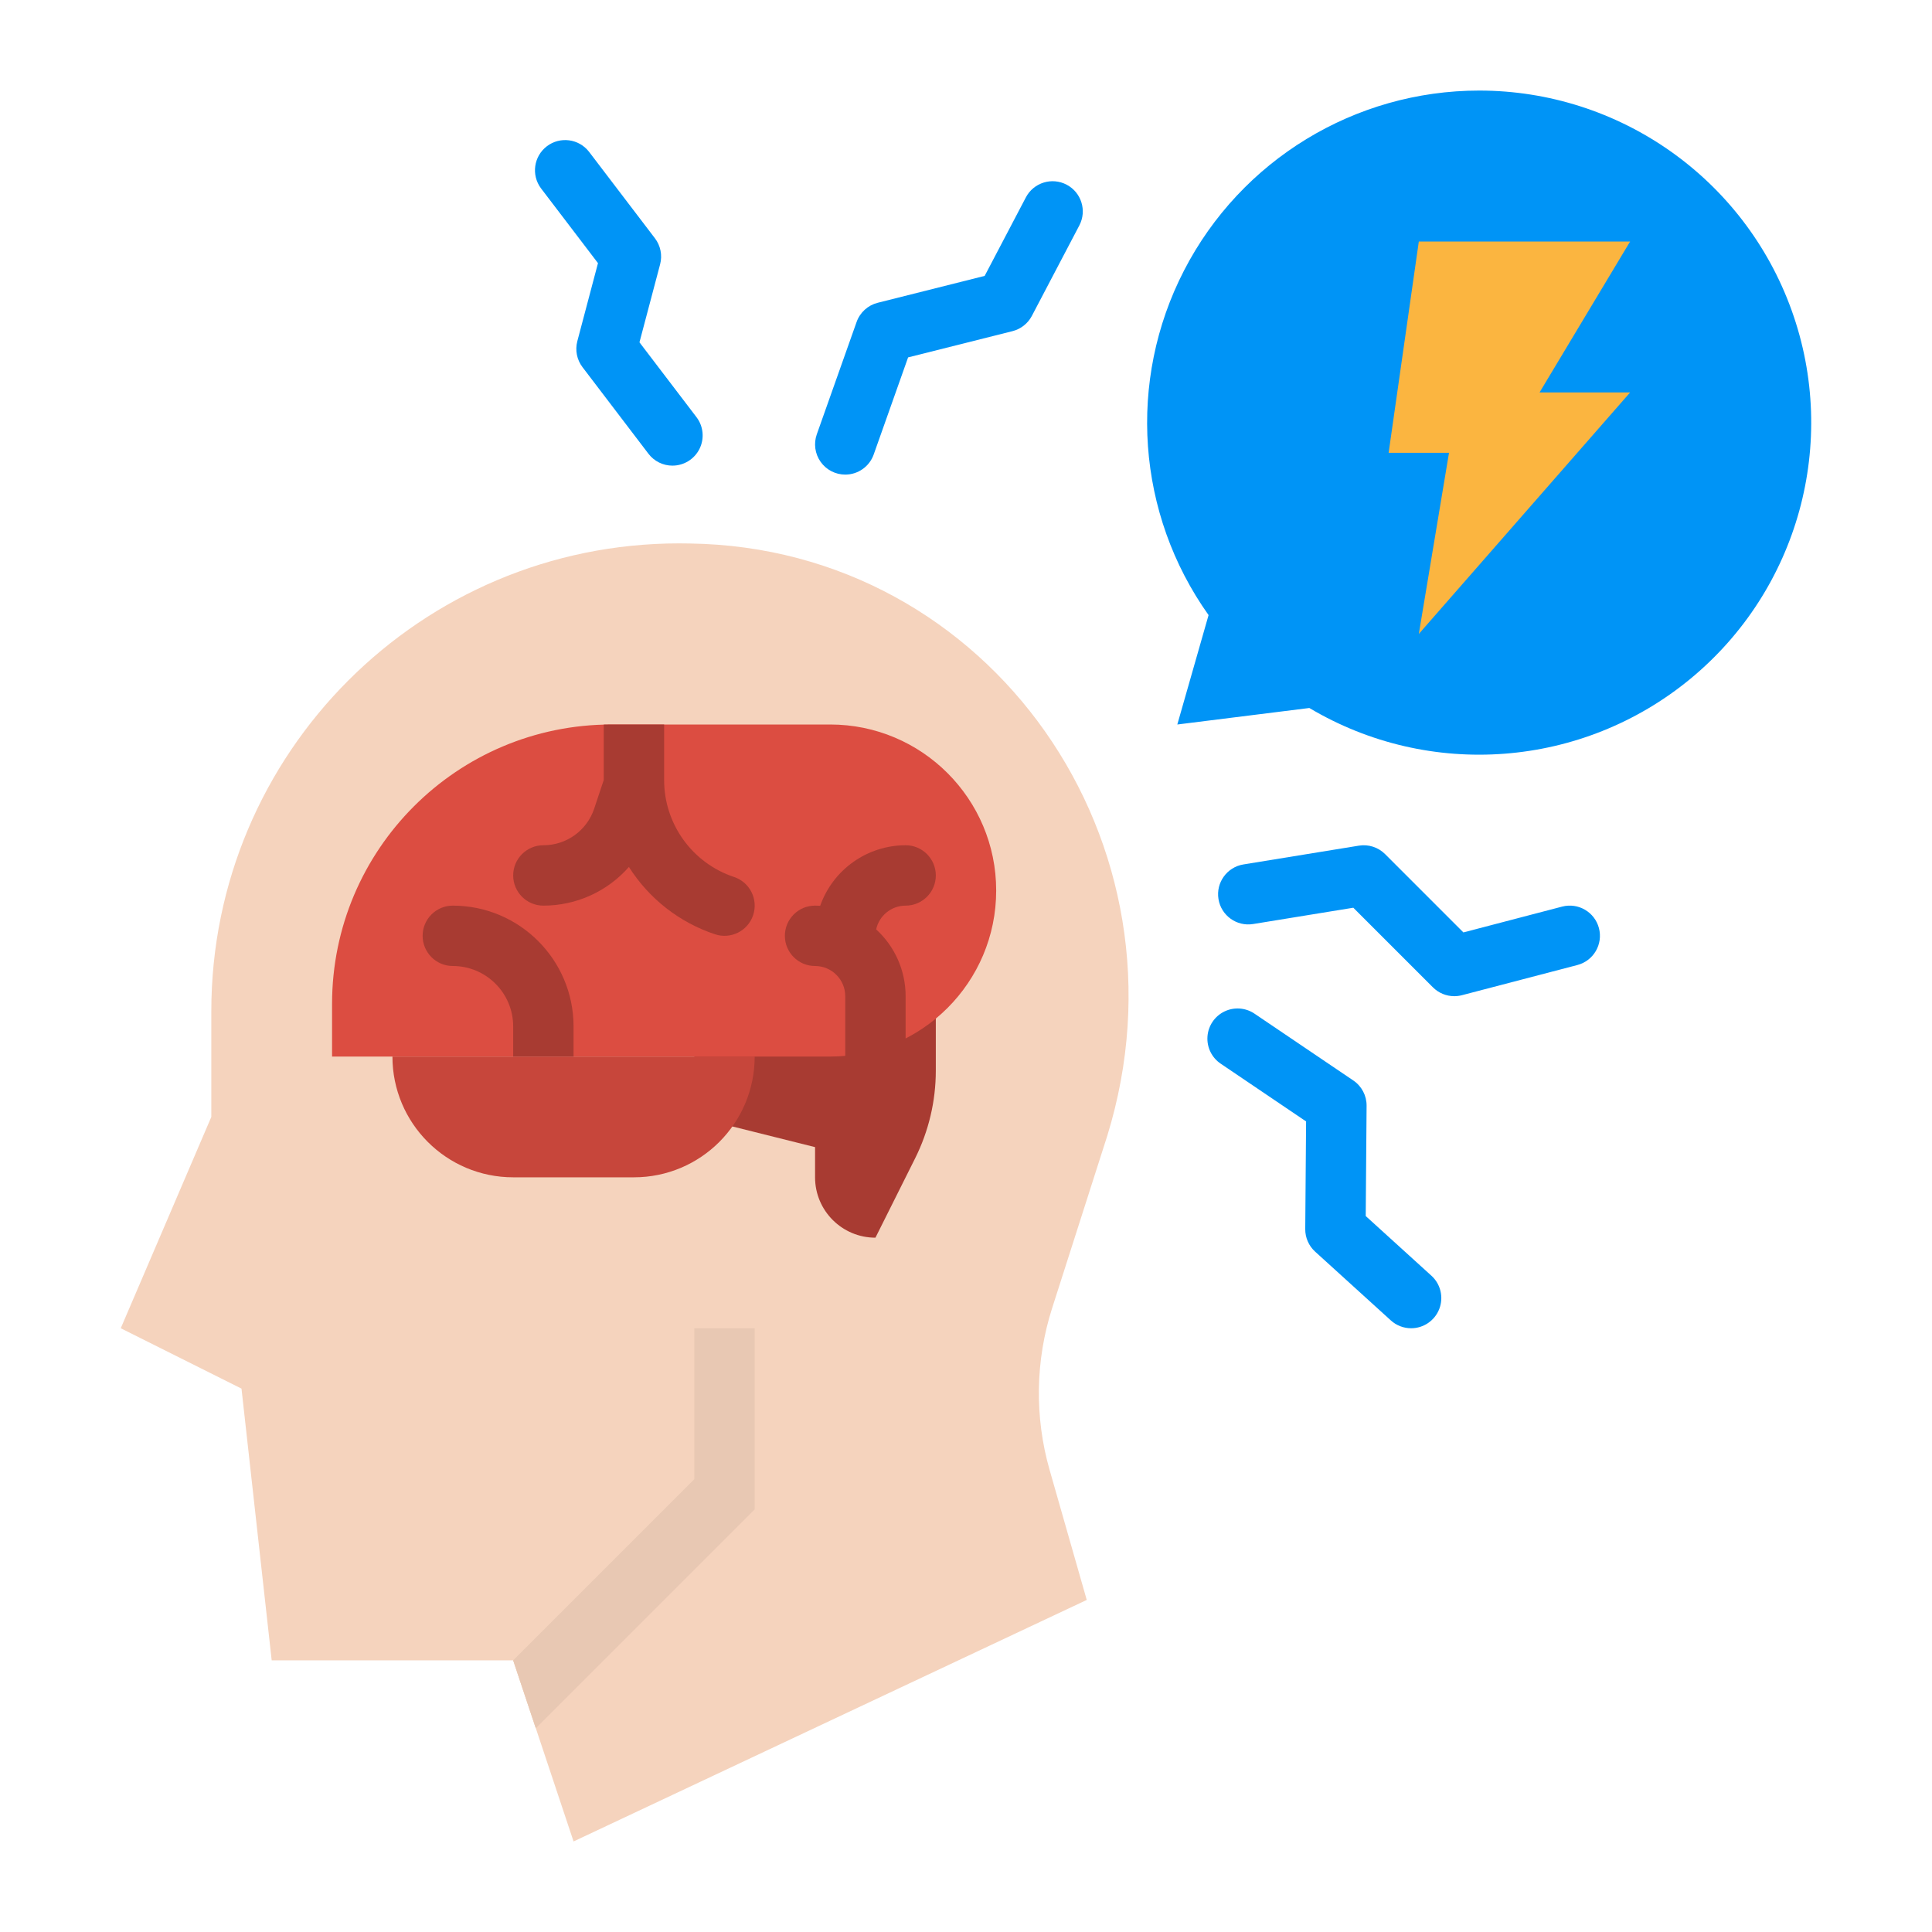
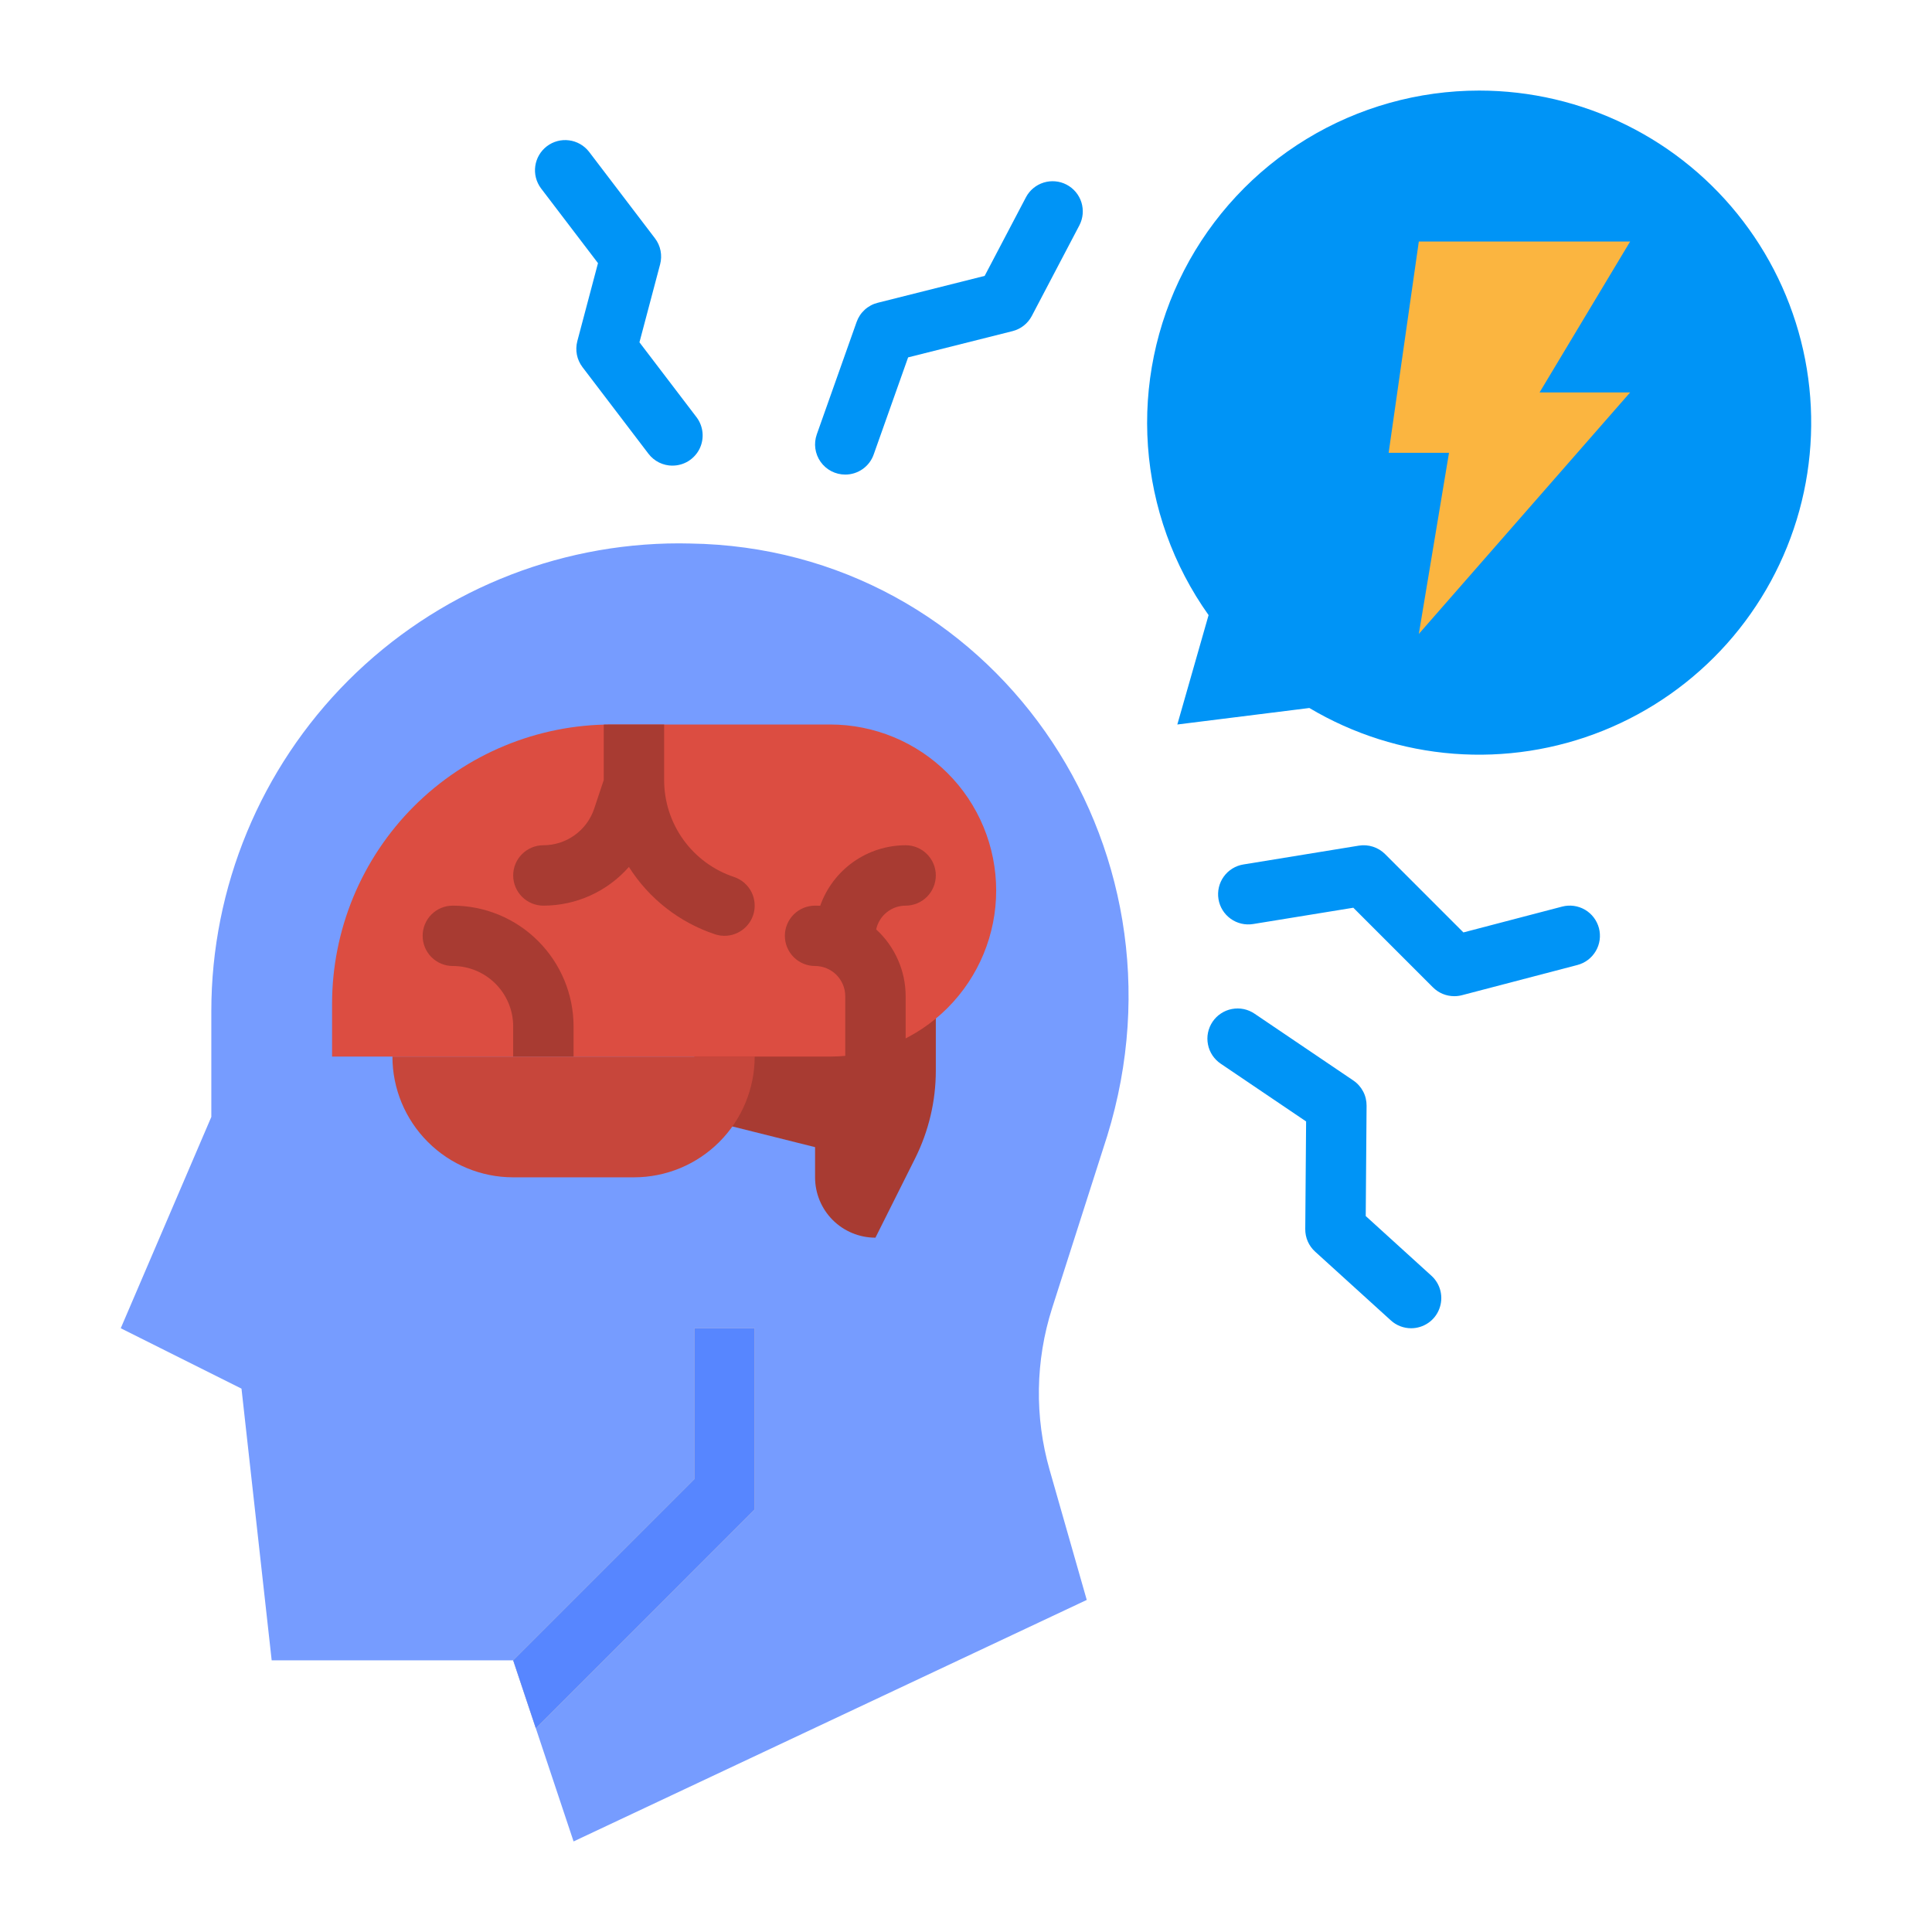
- <svg xmlns="http://www.w3.org/2000/svg" height="512" viewBox="0 0 512 512" width="512">
-   <g id="flat">
-     <path d="m182.846 144.032c-.946-.014-1.9-.032-2.846-.032a124 124 0 0 0 -124 124v28l-24 56 32 16 8 72h64l16 48 136-64-9.845-34.457a74 74 0 0 1 .674-42.882l14.6-45.634c23.932-77.519-30.929-155.844-110.583-156.995z" fill="#f5d3bd" />
-     <path d="m184 296 32 8v8a16 16 0 0 0 16 16l10.51-21.02a52.008 52.008 0 0 0 5.49-23.256v-19.724l-64 8z" fill="#a83b32" />
-     <path d="m104 280a32 32 0 0 0 32 32h32a32 32 0 0 0 32-32z" fill="#c7463b" />
-     <path d="m200 352v48l-58 58-6-18 48-48v-40z" fill="#f5d3bd" />
-     <path d="m162.052 192h57.948a44 44 0 0 1 44 44 44 44 0 0 1 -44 44h-132a0 0 0 0 1 0 0v-13.948a74.052 74.052 0 0 1 74.052-74.052z" fill="#dc4d41" />
-     <path d="m200 352v48l-58 58-6-18 48-48v-40z" fill="#e8c8b3" />
-     <path d="m392 24a88.007 88.007 0 0 0 -71.716 139.008l-8.284 28.992 34.989-4.374a88 88 0 1 0 45.011-163.626z" fill="#0094f6" />
-     <path d="m376 64h56l-24 40h24l-56 64 8-48h-16z" fill="#fbb540" />
-     <g fill="#0094f6">
-       <path d="m224 125.773a8.005 8.005 0 0 1 -7.541-10.673l10.548-29.772a8 8 0 0 1 5.59-5.087l28.351-7.127 10.931-20.831a8 8 0 0 1 14.168 7.434l-12.593 24a8.006 8.006 0 0 1 -5.134 4.042l-27.664 6.954-9.115 25.73a8 8 0 0 1 -7.541 5.33z" />
-       <path d="m373.963 352a7.977 7.977 0 0 1 -5.377-2.078l-20.062-18.222a8.006 8.006 0 0 1 -2.621-5.985l.226-28.524-22.611-15.291a8 8 0 1 1 8.964-13.253l26.163 17.694a8 8 0 0 1 3.517 6.69l-.231 29.233 17.413 15.817a8 8 0 0 1 -5.381 13.919z" />
-       <path d="m385.4 264a8 8 0 0 1 -5.657-2.343l-21.1-21.1-26.553 4.321a8 8 0 0 1 -2.57-15.793l30.6-4.979a8 8 0 0 1 6.942 2.239l20.754 20.755 26.161-6.84a8 8 0 0 1 4.046 15.48l-30.6 8a7.992 7.992 0 0 1 -2.023.26z" />
-       <path d="m178.216 123.4a7.985 7.985 0 0 1 -6.37-3.152l-17.48-22.948a8 8 0 0 1 -1.366-6.891l5.472-20.674-15.113-19.835a8 8 0 0 1 12.727-9.695l17.48 22.944a8 8 0 0 1 1.371 6.895l-5.472 20.674 15.109 19.832a8 8 0 0 1 -6.358 12.847z" />
-     </g>
-     <path d="m248 232a8 8 0 0 1 -8 8 8 8 0 0 0 -7.81 6.3 23.964 23.964 0 0 1 7.81 17.7v12.2a43.5 43.5 0 0 1 -16 4.62v-16.82a8.011 8.011 0 0 0 -8-8 8 8 0 0 1 0-16c.46 0 .91.02 1.36.04a24.046 24.046 0 0 1 22.64-16.04 8 8 0 0 1 8 8z" fill="#a83b32" />
-     <path d="m152 272v8h-16v-8a16.021 16.021 0 0 0 -16-16 8 8 0 0 1 0-16 32.036 32.036 0 0 1 32 32z" fill="#a83b32" />
-     <path d="m199.59 242.53a8 8 0 0 1 -10.12 5.06 43.062 43.062 0 0 1 -22.8-17.84 30.138 30.138 0 0 1 -22.67 10.25 8 8 0 0 1 0-16 14.183 14.183 0 0 0 13.47-9.71l2.53-7.59v-14.67c.68-.02 1.36-.03 2.05-.03h13.95v14.7a27.069 27.069 0 0 0 18.53 25.71 8 8 0 0 1 5.06 10.12z" fill="#a83b32" />
-   </g>
+ <svg xmlns="http://www.w3.org/2000/svg" width="50" height="50" viewBox="0 0 50 50" fill="none">
+   <path d="M17.856 14.066C17.764 14.064 17.671 14.062 17.578 14.062C14.367 14.062 11.287 15.338 9.015 17.609C6.745 19.88 5.469 22.96 5.469 26.172V28.906L3.125 34.375L6.25 35.938L7.031 42.969H13.281L14.844 47.656L28.125 41.406L27.164 38.041C26.772 36.669 26.795 35.212 27.229 33.854L28.655 29.397C30.992 21.827 25.635 14.178 17.856 14.066Z" fill="#769CFF" />
+   <path d="M17.969 28.906L21.094 29.688V30.469C21.094 30.883 21.258 31.281 21.551 31.574C21.844 31.867 22.242 32.031 22.656 32.031L23.683 29.979C24.035 29.273 24.219 28.496 24.219 27.707V25.781L17.969 26.562V28.906Z" fill="#A83B32" />
+   <path d="M10.156 27.344C10.156 28.173 10.486 28.967 11.072 29.553C11.658 30.14 12.452 30.469 13.281 30.469H16.406C17.235 30.469 18.03 30.14 18.616 29.553C19.202 28.967 19.531 28.173 19.531 27.344H10.156Z" fill="#C7463B" />
+   <path d="M19.531 34.375V39.062L13.867 44.727L13.281 42.969L17.969 38.281V34.375H19.531Z" fill="#F5D3BD" />
+   <path d="M15.825 18.75H21.484C22.049 18.75 22.607 18.861 23.129 19.077C23.65 19.293 24.124 19.61 24.523 20.009C24.922 20.407 25.238 20.881 25.454 21.402C25.67 21.924 25.781 22.483 25.781 23.047C25.781 24.186 25.328 25.279 24.523 26.085C23.717 26.891 22.624 27.344 21.484 27.344H8.594V25.982C8.594 25.032 8.781 24.092 9.144 23.214C9.508 22.337 10.04 21.54 10.712 20.868C12.068 19.512 13.907 18.75 15.825 18.75Z" fill="#DC4D41" />
+   <path d="M19.531 34.375V39.062L13.867 44.727L13.281 42.969L17.969 38.281V34.375H19.531Z" fill="#5786FF" />
+   <path d="M38.281 2.344C36.704 2.344 35.157 2.778 33.81 3.599C32.462 4.42 31.367 5.596 30.644 6.998C29.921 8.4 29.597 9.974 29.709 11.547C29.821 13.121 30.363 14.633 31.278 15.919L30.469 18.75L33.886 18.323C35.023 18.999 36.3 19.404 37.619 19.506C38.938 19.608 40.263 19.403 41.49 18.909C42.717 18.415 43.813 17.644 44.694 16.657C45.574 15.67 46.215 14.492 46.566 13.217C46.917 11.941 46.968 10.602 46.717 9.303C46.465 8.005 45.917 6.781 45.115 5.729C44.314 4.677 43.28 3.824 42.094 3.237C40.909 2.65 39.604 2.344 38.281 2.344Z" fill="#0094F6" />
+   <path d="M36.719 6.25H42.188L39.844 10.156H42.188L36.719 16.406L37.5 11.719H35.938L36.719 6.25Z" fill="#FBB540" />
+   <path d="M21.875 12.282C21.75 12.282 21.627 12.252 21.516 12.195C21.405 12.137 21.309 12.054 21.237 11.952C21.165 11.85 21.118 11.732 21.101 11.608C21.084 11.484 21.097 11.358 21.139 11.24L22.169 8.333C22.212 8.211 22.284 8.102 22.379 8.016C22.474 7.929 22.59 7.867 22.715 7.836L25.483 7.14L26.551 5.106C26.647 4.923 26.813 4.786 27.01 4.725C27.207 4.664 27.421 4.683 27.604 4.779C27.787 4.875 27.925 5.04 27.987 5.237C28.048 5.435 28.03 5.648 27.934 5.832L26.704 8.175C26.653 8.273 26.582 8.358 26.496 8.426C26.41 8.494 26.31 8.543 26.203 8.57L23.502 9.249L22.611 11.762C22.558 11.914 22.458 12.046 22.326 12.139C22.194 12.232 22.037 12.282 21.875 12.282Z" fill="#0094F6" />
+   <path d="M36.52 34.375C36.326 34.375 36.138 34.303 35.995 34.172L34.035 32.392C33.954 32.319 33.889 32.228 33.845 32.128C33.801 32.027 33.779 31.918 33.78 31.808L33.802 29.023L31.593 27.529C31.508 27.472 31.435 27.398 31.378 27.313C31.321 27.227 31.281 27.131 31.262 27.03C31.242 26.929 31.242 26.825 31.263 26.724C31.284 26.623 31.324 26.528 31.381 26.443C31.439 26.357 31.513 26.284 31.599 26.228C31.685 26.171 31.781 26.132 31.882 26.113C31.983 26.094 32.087 26.094 32.188 26.115C32.288 26.136 32.384 26.177 32.469 26.235L35.024 27.963C35.131 28.035 35.218 28.133 35.278 28.247C35.338 28.36 35.368 28.488 35.367 28.616L35.345 31.471L37.045 33.016C37.162 33.122 37.244 33.261 37.28 33.414C37.316 33.568 37.305 33.728 37.248 33.875C37.192 34.023 37.092 34.149 36.962 34.238C36.831 34.327 36.678 34.375 36.52 34.375Z" fill="#0094F6" />
+   <path d="M37.637 25.781C37.534 25.781 37.432 25.761 37.338 25.722C37.243 25.683 37.157 25.625 37.084 25.552L35.024 23.492L32.431 23.914C32.226 23.947 32.017 23.898 31.849 23.777C31.68 23.656 31.567 23.473 31.534 23.268C31.501 23.064 31.55 22.854 31.671 22.686C31.792 22.518 31.975 22.405 32.18 22.372L35.168 21.885C35.29 21.865 35.415 21.875 35.533 21.913C35.651 21.951 35.758 22.016 35.846 22.104L37.873 24.131L40.427 23.463C40.628 23.41 40.841 23.44 41.02 23.544C41.199 23.649 41.328 23.821 41.381 24.021C41.433 24.222 41.404 24.435 41.299 24.613C41.194 24.792 41.023 24.922 40.823 24.974L37.834 25.756C37.77 25.773 37.703 25.781 37.637 25.781Z" fill="#0094F6" />
+   <path d="M17.404 12.051C17.284 12.051 17.165 12.023 17.057 11.97C16.949 11.916 16.855 11.839 16.782 11.743L15.075 9.502C15.003 9.407 14.953 9.297 14.93 9.181C14.907 9.064 14.911 8.944 14.941 8.829L15.476 6.81L14 4.873C13.877 4.708 13.824 4.501 13.853 4.297C13.882 4.094 13.989 3.91 14.153 3.785C14.317 3.66 14.523 3.605 14.727 3.632C14.931 3.658 15.116 3.764 15.243 3.926L16.95 6.167C17.022 6.261 17.072 6.371 17.095 6.488C17.118 6.605 17.114 6.725 17.084 6.84L16.549 8.859L18.025 10.796C18.113 10.912 18.167 11.05 18.181 11.195C18.195 11.339 18.168 11.485 18.104 11.616C18.039 11.746 17.939 11.856 17.816 11.933C17.692 12.01 17.549 12.05 17.404 12.05V12.051Z" fill="#0094F6" />
+   <path d="M24.219 22.656C24.219 22.863 24.136 23.062 23.99 23.209C23.843 23.355 23.645 23.438 23.438 23.438C23.259 23.438 23.086 23.499 22.948 23.611C22.809 23.723 22.713 23.879 22.675 24.053C22.915 24.272 23.107 24.539 23.238 24.837C23.37 25.134 23.438 25.456 23.438 25.781V26.973C22.951 27.222 22.42 27.375 21.875 27.424V25.781C21.875 25.574 21.792 25.376 21.646 25.229C21.499 25.083 21.301 25 21.094 25C20.887 25 20.688 24.918 20.541 24.771C20.395 24.625 20.312 24.426 20.312 24.219C20.312 24.012 20.395 23.813 20.541 23.666C20.688 23.52 20.887 23.438 21.094 23.438C21.139 23.438 21.183 23.439 21.227 23.441C21.388 22.984 21.687 22.588 22.083 22.307C22.479 22.027 22.952 21.876 23.438 21.875C23.645 21.875 23.843 21.957 23.99 22.104C24.136 22.25 24.219 22.449 24.219 22.656Z" fill="#A83B32" />
+   <path d="M14.844 26.562V27.344H13.281V26.562C13.281 26.148 13.116 25.751 12.823 25.458C12.53 25.165 12.133 25 11.719 25C11.511 25 11.313 24.918 11.166 24.771C11.02 24.625 10.938 24.426 10.938 24.219C10.938 24.012 11.02 23.813 11.166 23.666C11.313 23.52 11.511 23.438 11.719 23.438C12.547 23.438 13.342 23.768 13.927 24.354C14.513 24.94 14.843 25.734 14.844 26.562Z" fill="#A83B32" />
+   <path d="M19.491 23.685C19.459 23.782 19.407 23.872 19.34 23.949C19.273 24.027 19.191 24.09 19.099 24.136C19.008 24.182 18.908 24.21 18.805 24.217C18.703 24.224 18.6 24.211 18.503 24.179C17.582 23.872 16.795 23.257 16.276 22.436C16 22.751 15.659 23.003 15.277 23.176C14.896 23.349 14.482 23.438 14.062 23.438C13.855 23.438 13.657 23.355 13.51 23.209C13.364 23.062 13.281 22.863 13.281 22.656C13.281 22.449 13.364 22.25 13.51 22.104C13.657 21.957 13.855 21.875 14.062 21.875C14.354 21.875 14.637 21.784 14.873 21.613C15.11 21.443 15.286 21.203 15.378 20.927L15.625 20.186V18.753C15.691 18.751 15.758 18.75 15.825 18.75H17.188V20.186C17.187 20.741 17.362 21.283 17.686 21.733C18.011 22.184 18.47 22.521 18.997 22.696C19.094 22.729 19.184 22.78 19.262 22.847C19.339 22.915 19.403 22.996 19.449 23.088C19.495 23.18 19.522 23.28 19.529 23.382C19.537 23.485 19.524 23.587 19.491 23.685Z" fill="#A83B32" />
</svg>
